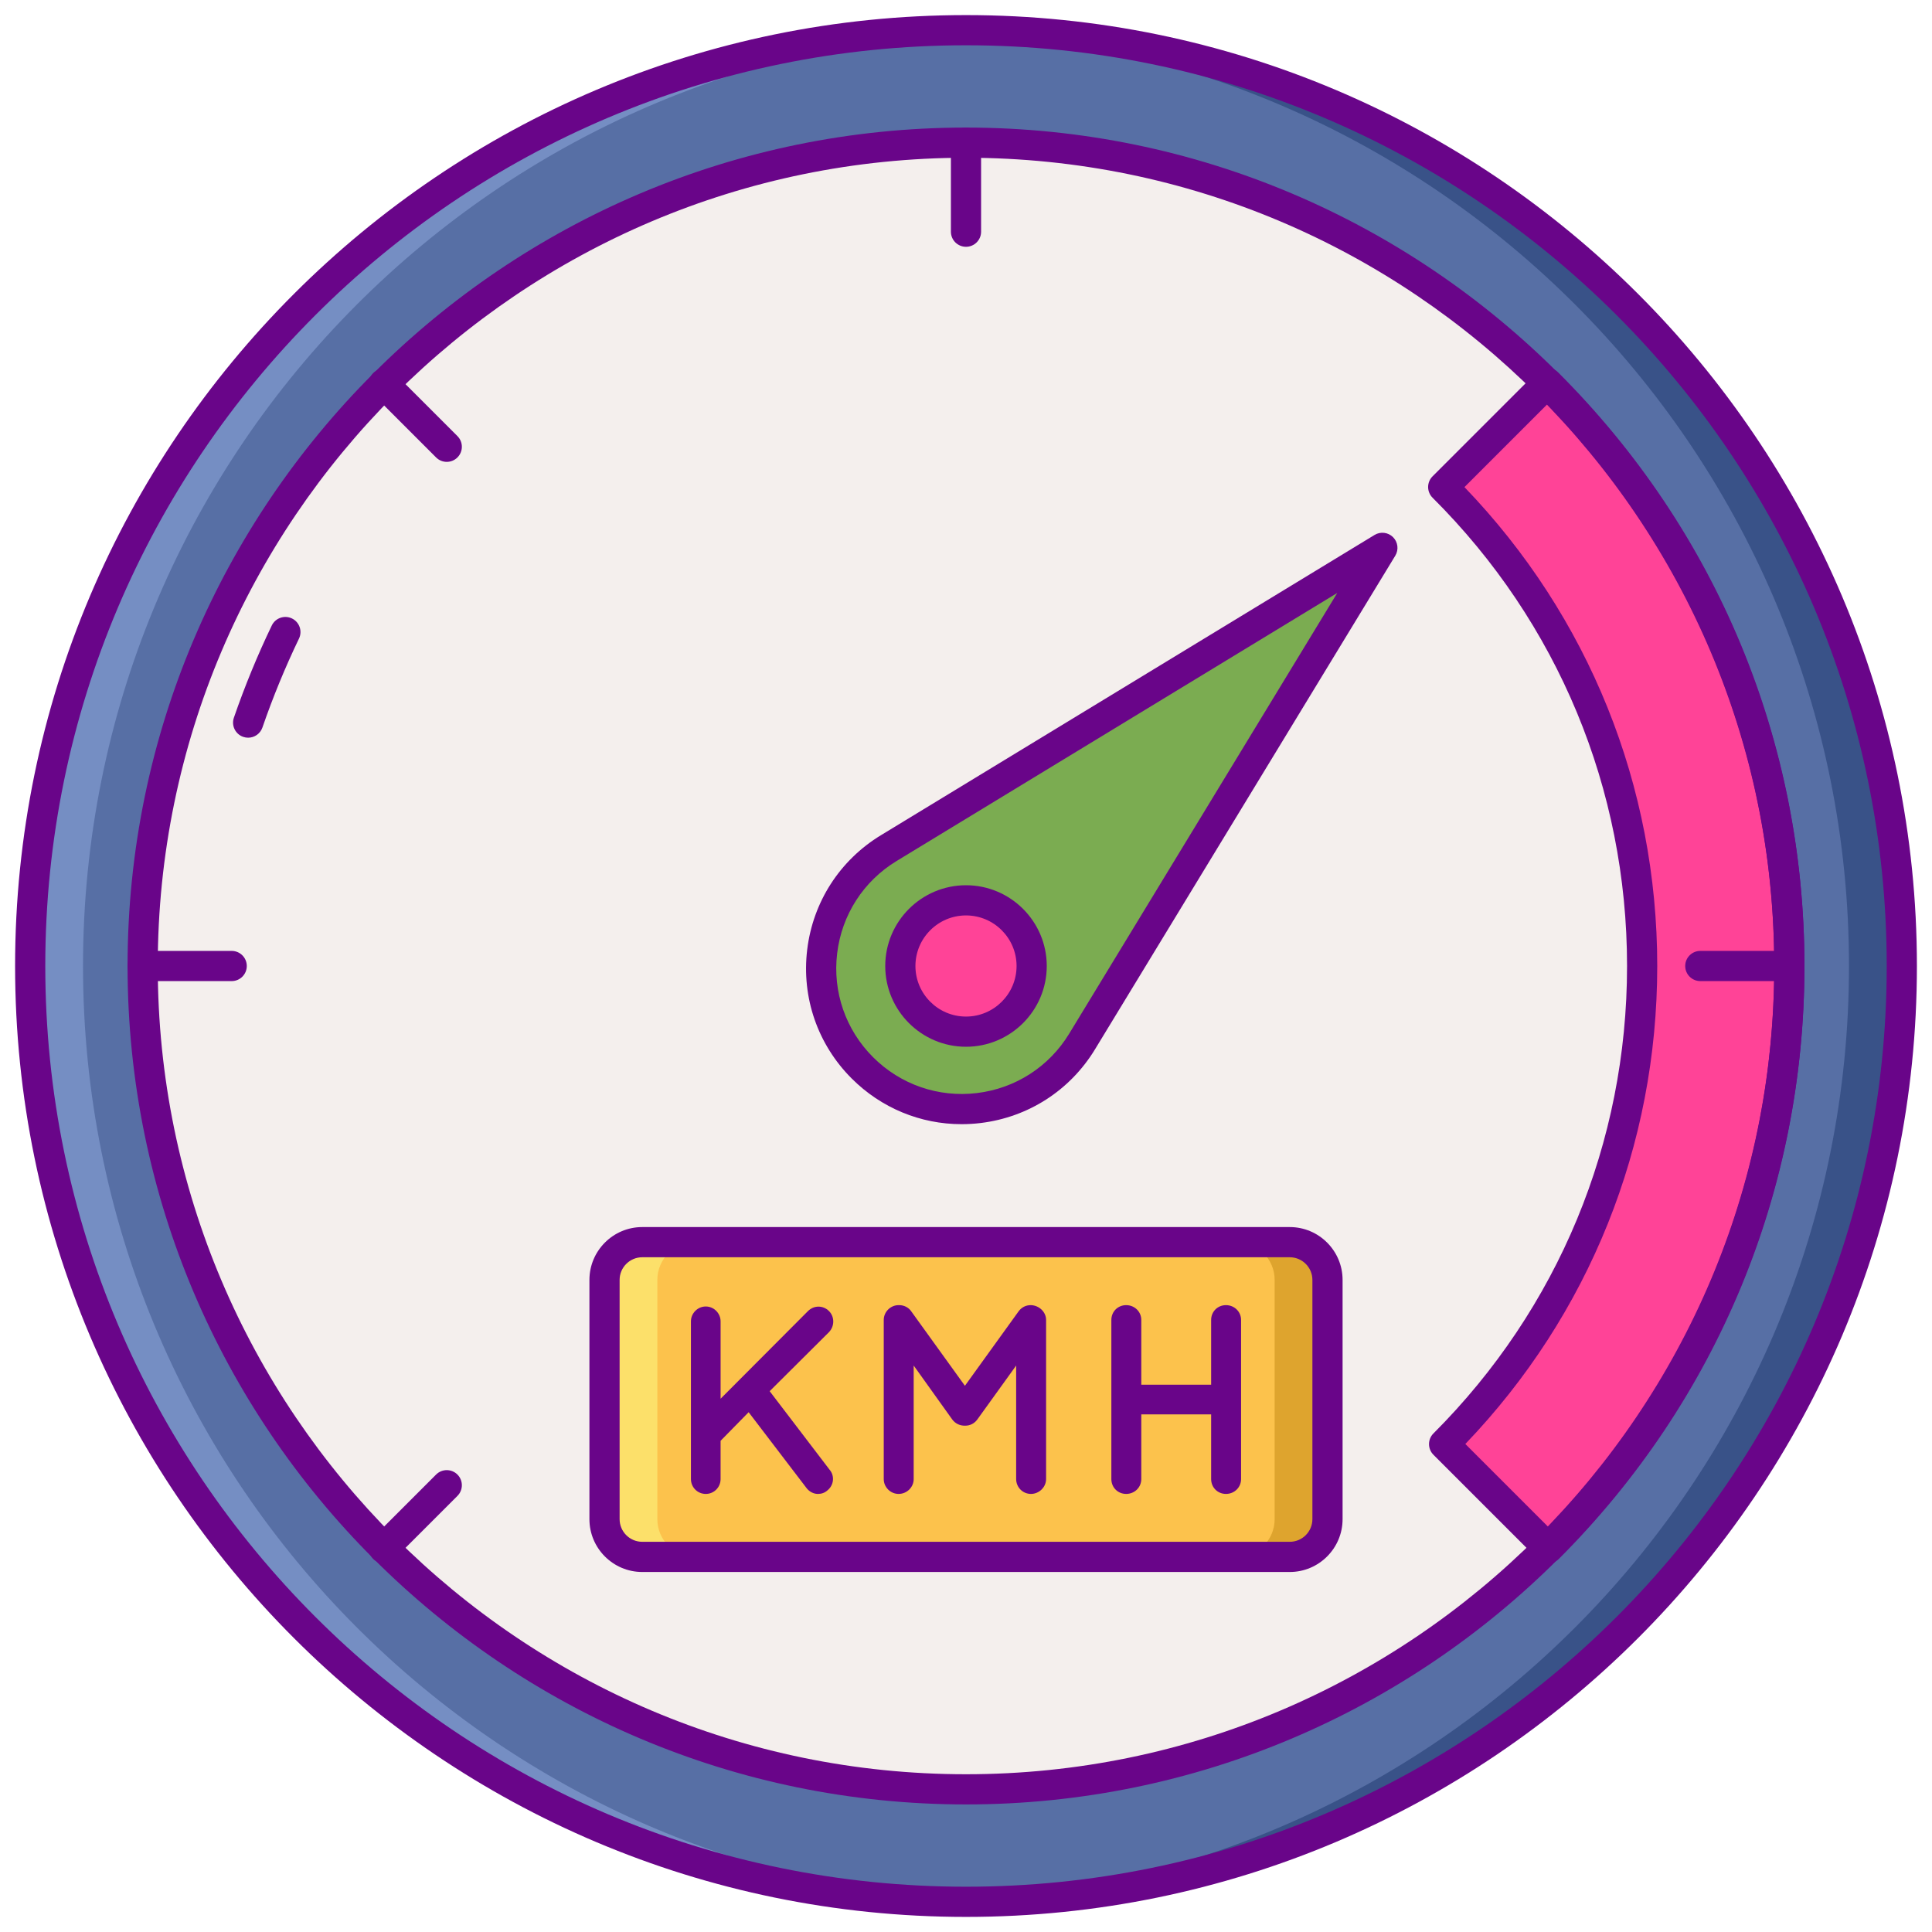
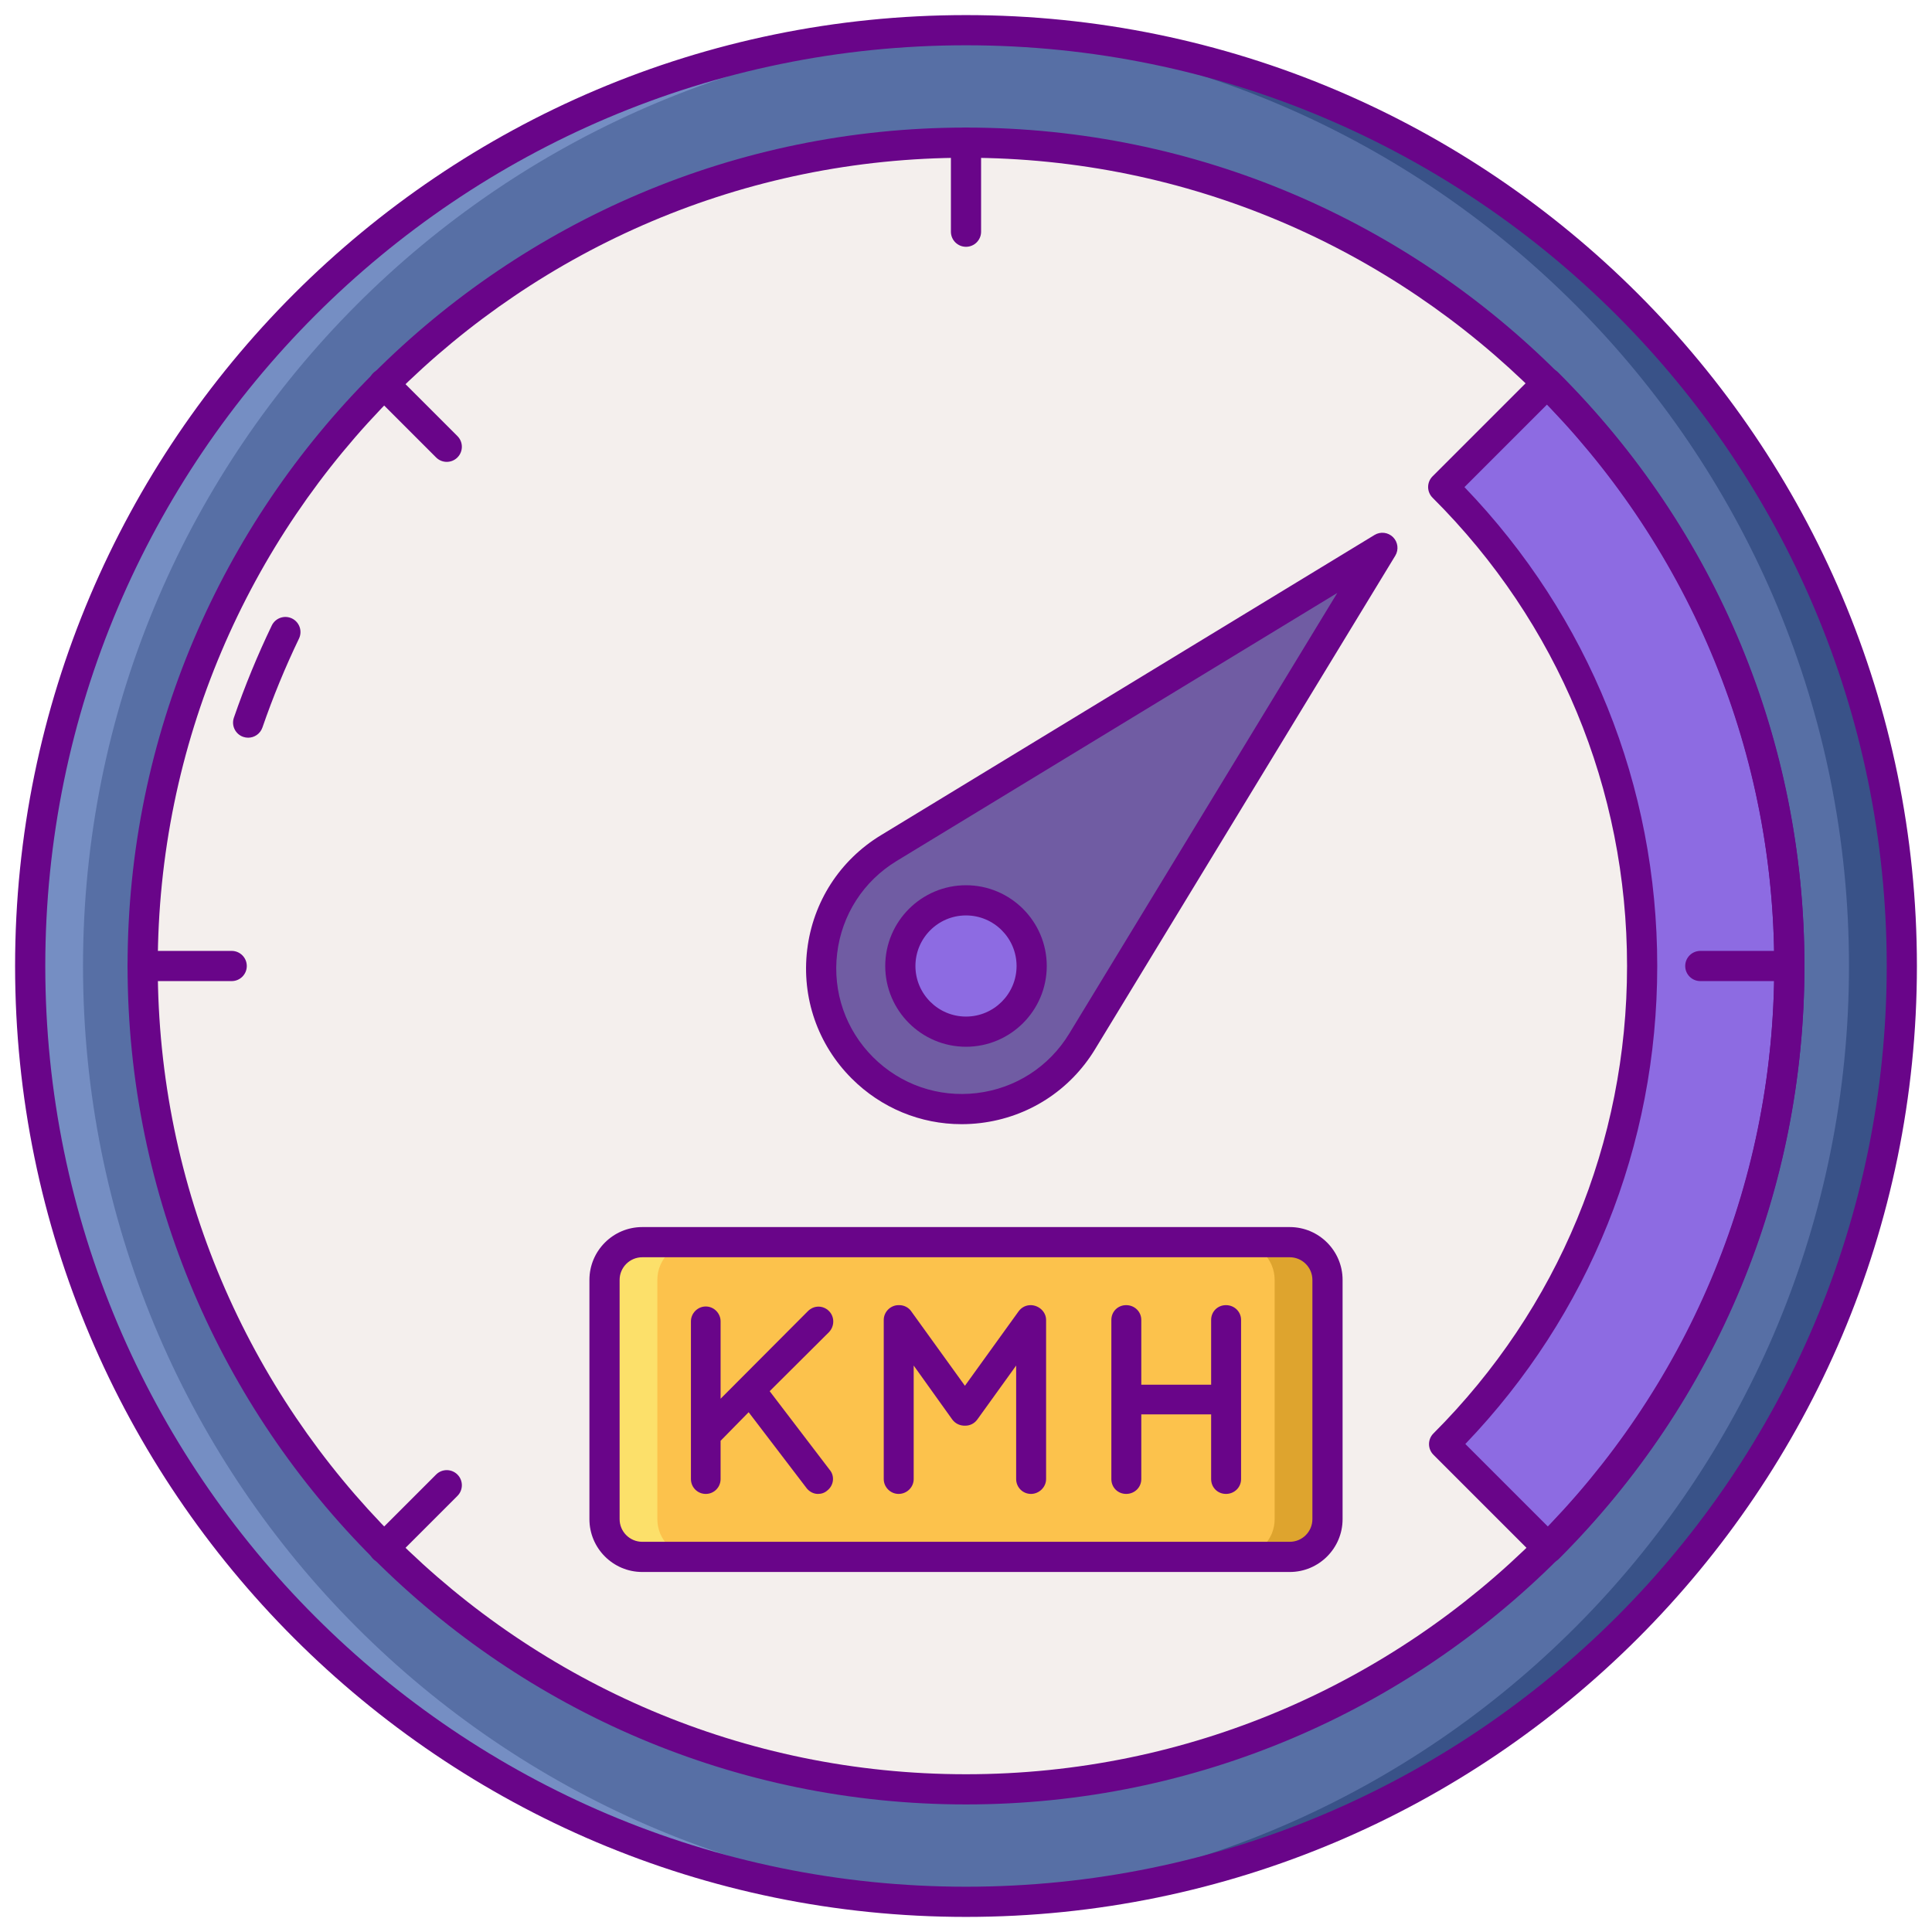
<svg xmlns="http://www.w3.org/2000/svg" viewBox="0 0 256 256" width="64px" height="64px">
  <circle cx="128" cy="128" r="124" fill="#576fa5" />
  <path fill="#395288" d="M128,4c-1.171,0-2.337,0.02-3.5,0.052C191.365,5.905,245,60.688,245,128 c0,67.312-53.635,122.094-120.5,123.948c1.163,0.032,2.329,0.052,3.5,0.052c68.483,0,124-55.517,124-124S196.483,4,128,4z" />
  <path fill="#758ec3" d="M128,252c1.171,0,2.337-0.02,3.5-0.052C64.635,250.094,11,195.312,11,128C11,60.688,64.635,5.905,131.5,4.052 C130.337,4.02,129.171,4,128,4C59.517,4,4,59.517,4,128S59.517,252,128,252z" />
  <circle cx="128" cy="128" r="109.097" fill="#f4efed" />
-   <path fill="#ff4397" d="M205.025,50.741l-13.792,13.792c16.282,16.222,26.36,38.667,26.36,63.467 c0,24.74-10.028,47.138-26.241,63.351l13.792,13.792c19.743-19.743,31.954-47.017,31.954-77.143 C237.097,97.814,224.836,70.493,205.025,50.741z" />
+   <path fill="#8d6be2" d="M205.025,50.741l-13.792,13.792c16.282,16.222,26.36,38.667,26.36,63.467 c0,24.74-10.028,47.138-26.241,63.351l13.792,13.792c19.743-19.743,31.954-47.017,31.954-77.143 C237.097,97.814,224.836,70.493,205.025,50.741z" />
  <path fill="#690589" d="M205.144,207.143c-0.53,0-1.039-0.211-1.414-0.586l-13.792-13.792c-0.781-0.781-0.781-2.047,0-2.828 c16.544-16.544,25.655-38.541,25.655-61.937c0-23.456-9.152-45.493-25.771-62.05c-0.377-0.375-0.588-0.884-0.589-1.415 c0-0.531,0.21-1.041,0.586-1.416l13.792-13.792c0.781-0.781,2.045-0.781,2.826-0.002c21.062,20.998,32.66,48.939,32.66,78.676 c0,29.675-11.556,57.574-32.539,78.557C206.183,206.932,205.674,207.143,205.144,207.143z M194.165,191.336l10.966,10.966 c19.341-20.058,29.966-46.362,29.966-74.302c0-28-10.668-54.348-30.083-74.42l-10.965,10.965 c16.488,17.143,25.544,39.597,25.544,63.455C219.593,151.797,210.579,174.209,194.165,191.336z" />
  <path fill="#690589" d="M128,239.097c-61.259,0-111.097-49.838-111.097-111.097S66.741,16.903,128,16.903S239.097,66.741,239.097,128 S189.259,239.097,128,239.097z M128,20.903C68.946,20.903,20.903,68.946,20.903,128S68.946,235.097,128,235.097 S235.097,187.054,235.097,128S187.054,20.903,128,20.903z" />
  <path fill="#690589" d="M32.881,97.749c-0.216,0-0.436-0.035-0.652-0.11c-1.044-0.36-1.599-1.499-1.238-2.542 c1.433-4.154,3.121-8.264,5.021-12.215c0.479-0.995,1.676-1.412,2.669-0.936c0.996,0.479,1.415,1.674,0.937,2.669 c-1.833,3.812-3.463,7.777-4.845,11.785C34.486,97.229,33.711,97.749,32.881,97.749z" />
  <path fill="#690589" d="M128,254C58.523,254,2,197.477,2,128S58.523,2,128,2s126,56.523,126,126S197.477,254,128,254z M128,6 C60.729,6,6,60.729,6,128s54.729,122,122,122s122-54.729,122-122S195.271,6,128,6z" />
  <path fill="#690589" d="M128,32.702c-1.104,0-2-0.896-2-2V18.903c0-1.104,0.896-2,2-2s2,0.896,2,2v11.799 C130,31.806,129.104,32.702,128,32.702z" />
  <path fill="#690589" d="M237.097,130h-11.798c-1.104,0-2-0.896-2-2s0.896-2,2-2h11.798c1.104,0,2,0.896,2,2S238.201,130,237.097,130z" />
  <path fill="#690589" d="M30.701,130H18.903c-1.104,0-2-0.896-2-2s0.896-2,2-2h11.798c1.104,0,2,0.896,2,2S31.806,130,30.701,130z" />
  <path fill="#690589" d="M59.199,61.2c-0.512,0-1.023-0.195-1.414-0.586l-8.343-8.343c-0.781-0.781-0.781-2.047,0-2.828 c0.781-0.781,2.047-0.781,2.828,0l8.343,8.343c0.781,0.781,0.781,2.047,0,2.828C60.223,61.004,59.711,61.2,59.199,61.2z" />
  <path fill="#690589" d="M50.856,207.143c-0.512,0-1.023-0.195-1.414-0.586c-0.781-0.781-0.781-2.047,0-2.828l8.343-8.343 c0.781-0.781,2.047-0.781,2.828,0c0.781,0.781,0.781,2.047,0,2.828l-8.343,8.343C51.88,206.948,51.368,207.143,50.856,207.143z" />
-   <path fill="#7bac51" d="M114.27,141.495L114.27,141.495c-8.545-8.545-6.83-22.836,3.495-29.116l22.566-13.726l42.842-26.06 l-26.06,42.842L143.386,138C137.106,148.324,122.815,150.04,114.27,141.495L114.27,141.495z" />
-   <circle cx="128" cy="128" r="8.701" fill="#ff4397" />
+   <path fill="#705ca3" d="M114.27,141.495L114.27,141.495c-8.545-8.545-6.83-22.836,3.495-29.116l22.566-13.726l42.842-26.06 l-26.06,42.842L143.386,138C137.106,148.324,122.815,150.04,114.27,141.495L114.27,141.495z" />
+   <circle cx="128" cy="128" r="8.701" fill="#8d6be2" />
  <path fill="#690589" d="M128,138.701c-5.9,0-10.701-4.8-10.701-10.701S122.1,117.299,128,117.299s10.701,4.8,10.701,10.701 S133.9,138.701,128,138.701z M128,121.299c-3.695,0-6.701,3.006-6.701,6.701s3.006,6.701,6.701,6.701s6.701-3.006,6.701-6.701 S131.695,121.299,128,121.299z" />
  <path fill="#690589" d="M127.414,148.959c-5.444,0-10.645-2.137-14.558-6.05c-4.51-4.509-6.66-10.728-5.9-17.06 s4.32-11.864,9.77-15.178l65.408-39.787c0.789-0.479,1.802-0.356,2.453,0.294c0.652,0.652,0.774,1.666,0.295,2.454l-39.787,65.407 c-3.314,5.448-8.847,9.009-15.178,9.77C129.079,148.909,128.243,148.959,127.414,148.959z M177.196,78.569l-58.393,35.519 c-4.393,2.672-7.264,7.133-7.876,12.238c-0.613,5.105,1.121,10.119,4.757,13.755l0,0c3.636,3.635,8.652,5.369,13.755,4.757 c5.105-0.613,9.565-3.484,12.237-7.876L177.196,78.569z" />
  <path fill="#fcc24c" d="M170.898,206.297H85.102c-2.761,0-5-2.239-5-5v-31.703c0-2.761,2.239-5,5-5h85.796c2.761,0,5,2.239,5,5 v31.703C175.898,204.058,173.66,206.297,170.898,206.297z" />
  <path fill="#dea42e" d="M170.898,164.593h-7c2.761,0,5,2.239,5,5v31.703c0,2.761-2.239,5-5,5h7c2.761,0,5-2.239,5-5v-31.703 C175.898,166.832,173.66,164.593,170.898,164.593z" />
  <path fill="#fce06a" d="M85.102,206.297h7c-2.761,0-5-2.239-5-5v-31.703c0-2.761,2.239-5,5-5h-7c-2.761,0-5,2.239-5,5v31.703 C80.102,204.058,82.34,206.297,85.102,206.297z" />
  <path fill="#690589" d="M170.898,208.297H85.102c-3.859,0-7-3.14-7-7v-31.704c0-3.86,3.141-7,7-7h85.797c3.859,0,7,3.14,7,7v31.704 C177.898,205.157,174.758,208.297,170.898,208.297z M85.102,166.593c-1.654,0-3,1.346-3,3v31.704c0,1.654,1.346,3,3,3h85.797 c1.654,0,3-1.346,3-3v-31.704c0-1.654-1.346-3-3-3H85.102z" />
  <path fill="#690589" d="M91.552,195.986v-20.904c0-1.036,0.858-1.966,1.966-1.966c1.107,0,1.965,0.929,1.965,1.966v10.256 l11.578-11.613c0.786-0.786,2.001-0.786,2.787,0c0.75,0.75,0.75,2.001,0,2.787l-7.862,7.826l7.933,10.399 c0.715,0.822,0.572,2.073-0.286,2.752c-0.357,0.321-0.786,0.464-1.251,0.464c-0.536,0-1.072-0.25-1.465-0.715l-7.719-10.113 l-3.716,3.788v5.074c0,1.072-0.858,1.966-1.965,1.966C92.41,197.952,91.552,197.059,91.552,195.986z" />
  <path fill="#690589" d="M138.613,174.903v21.083c0,1.072-0.93,1.966-2.001,1.966c-1.108,0-1.966-0.893-1.966-1.966v-15.044 l-5.145,7.147c-0.393,0.536-0.965,0.822-1.608,0.822h-0.036h-0.036c-0.643,0-1.251-0.286-1.643-0.822l-5.11-7.147v15.044 c0,1.072-0.894,1.966-2.001,1.966c-1.072,0-1.966-0.893-1.966-1.966v-21.083c0-1.072,0.894-1.965,1.966-1.965 c0.035,0,0.035,0,0.107,0c0.572,0,1.215,0.286,1.572,0.822l7.111,9.863l7.111-9.863c0.394-0.536,0.965-0.822,1.608-0.822 c0,0,0,0,0.036,0C137.684,172.974,138.613,173.831,138.613,174.903z" />
  <path fill="#690589" d="M147.26,195.986v-21.083c0-1.108,0.858-1.965,1.966-1.965c1.107,0,2.001,0.858,2.001,1.965v8.576h9.255 v-8.576c0-1.108,0.858-1.965,1.966-1.965c1.107,0,2.001,0.858,2.001,1.965v21.083c0,1.108-0.894,1.966-2.001,1.966 c-1.108,0-1.966-0.858-1.966-1.966v-8.576h-9.255v8.576c0,1.108-0.894,1.966-2.001,1.966 C148.117,197.952,147.26,197.094,147.26,195.986z" />
</svg>
